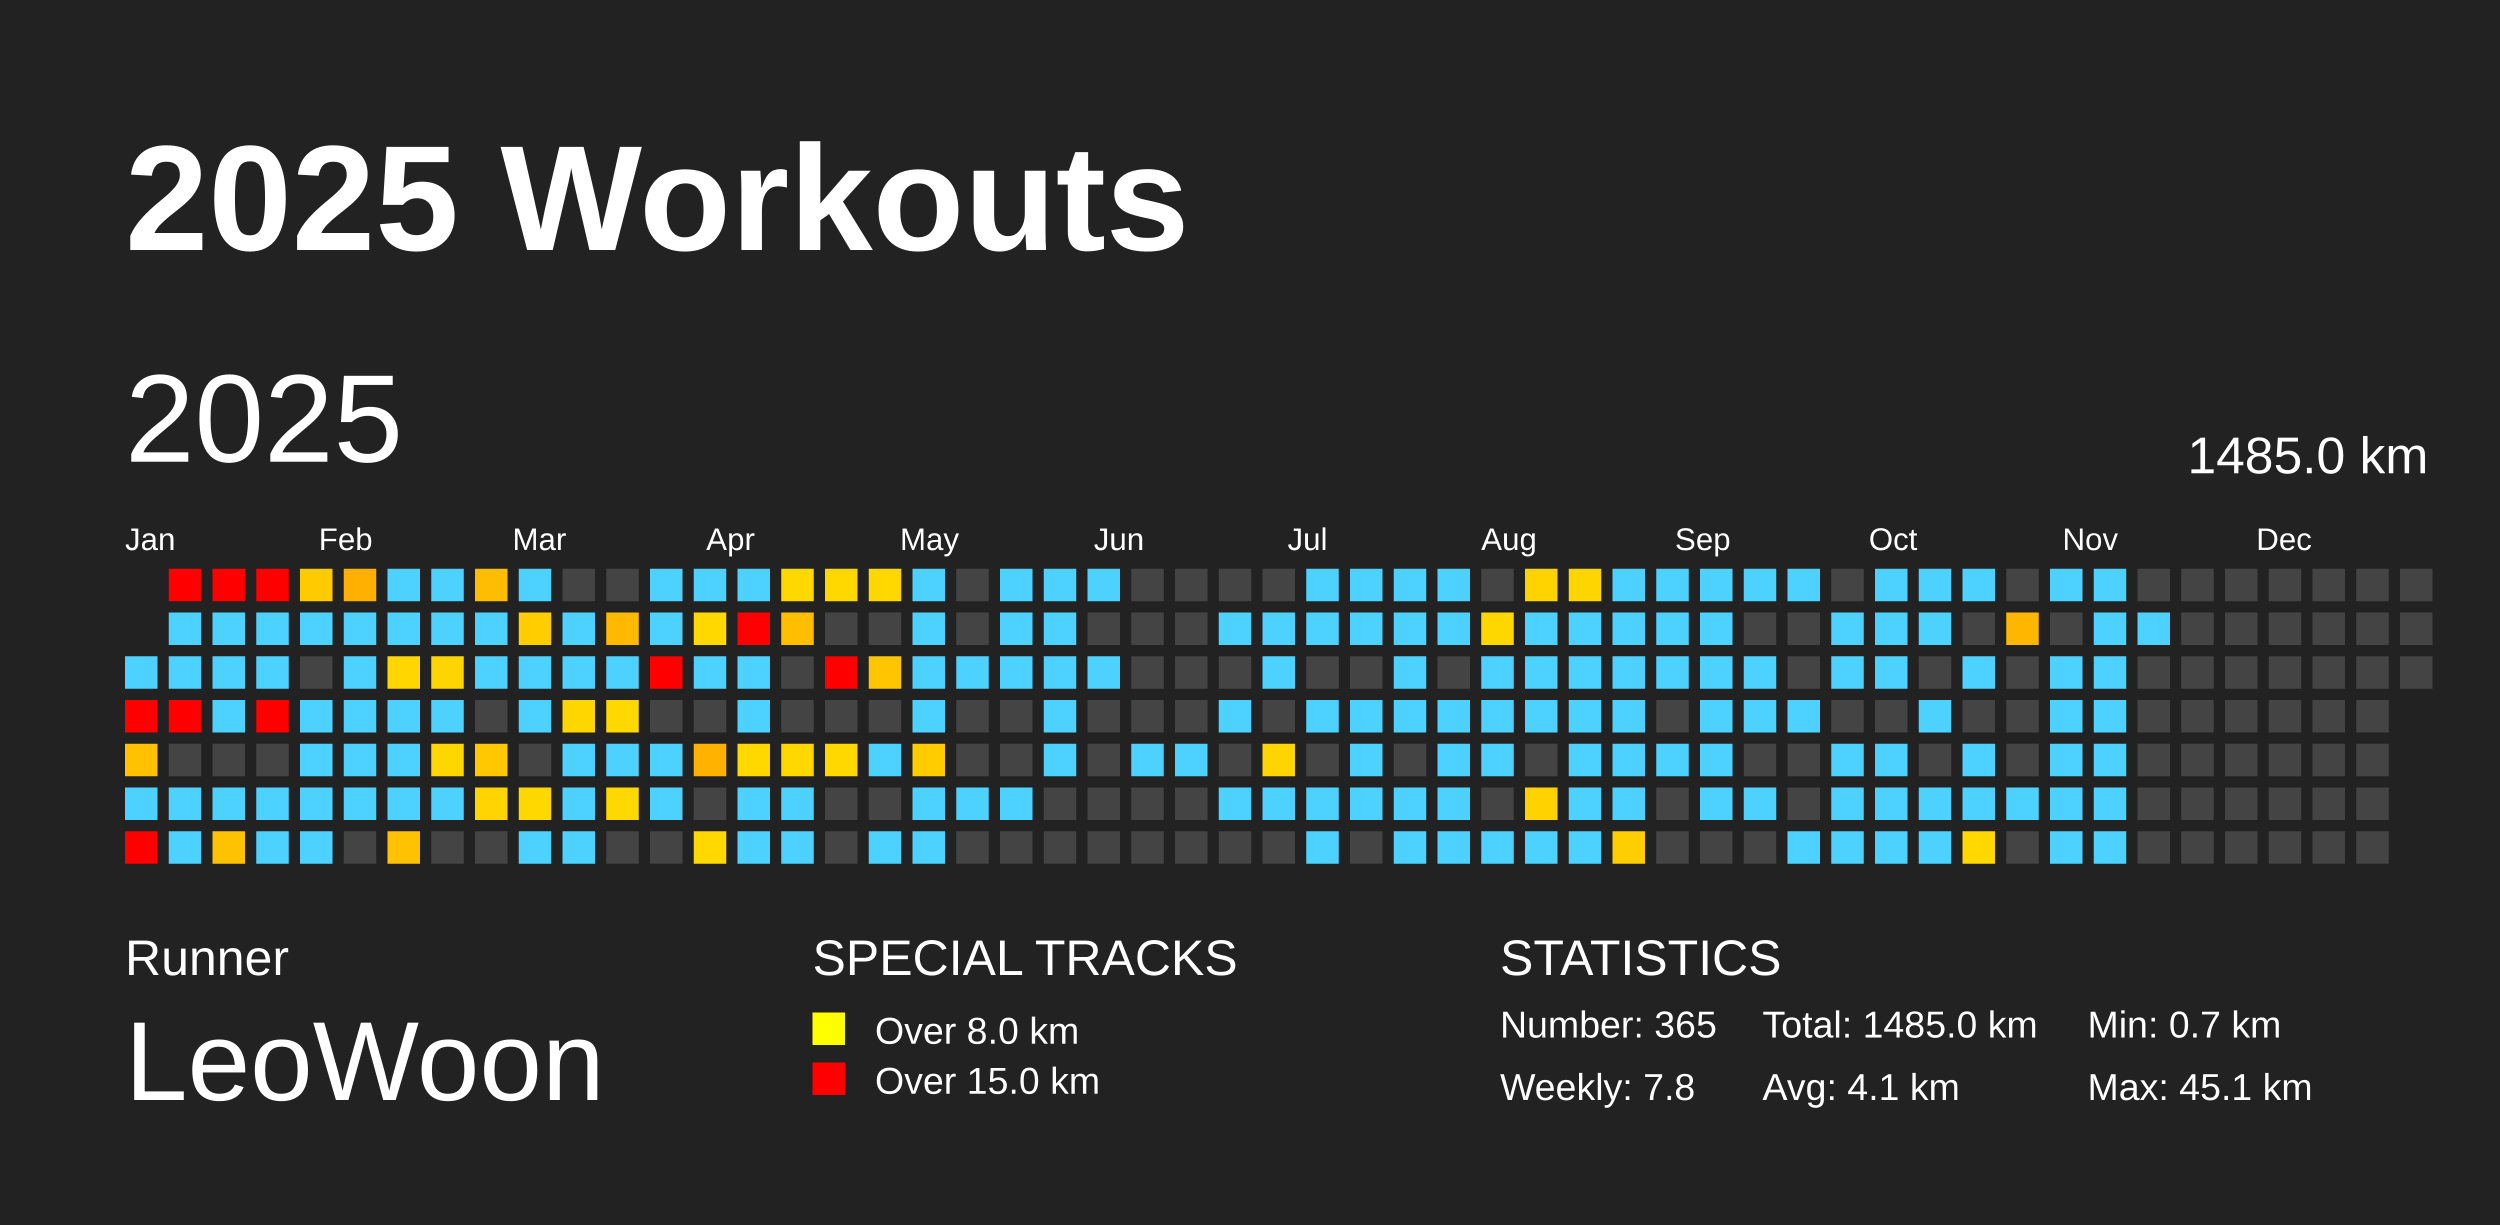
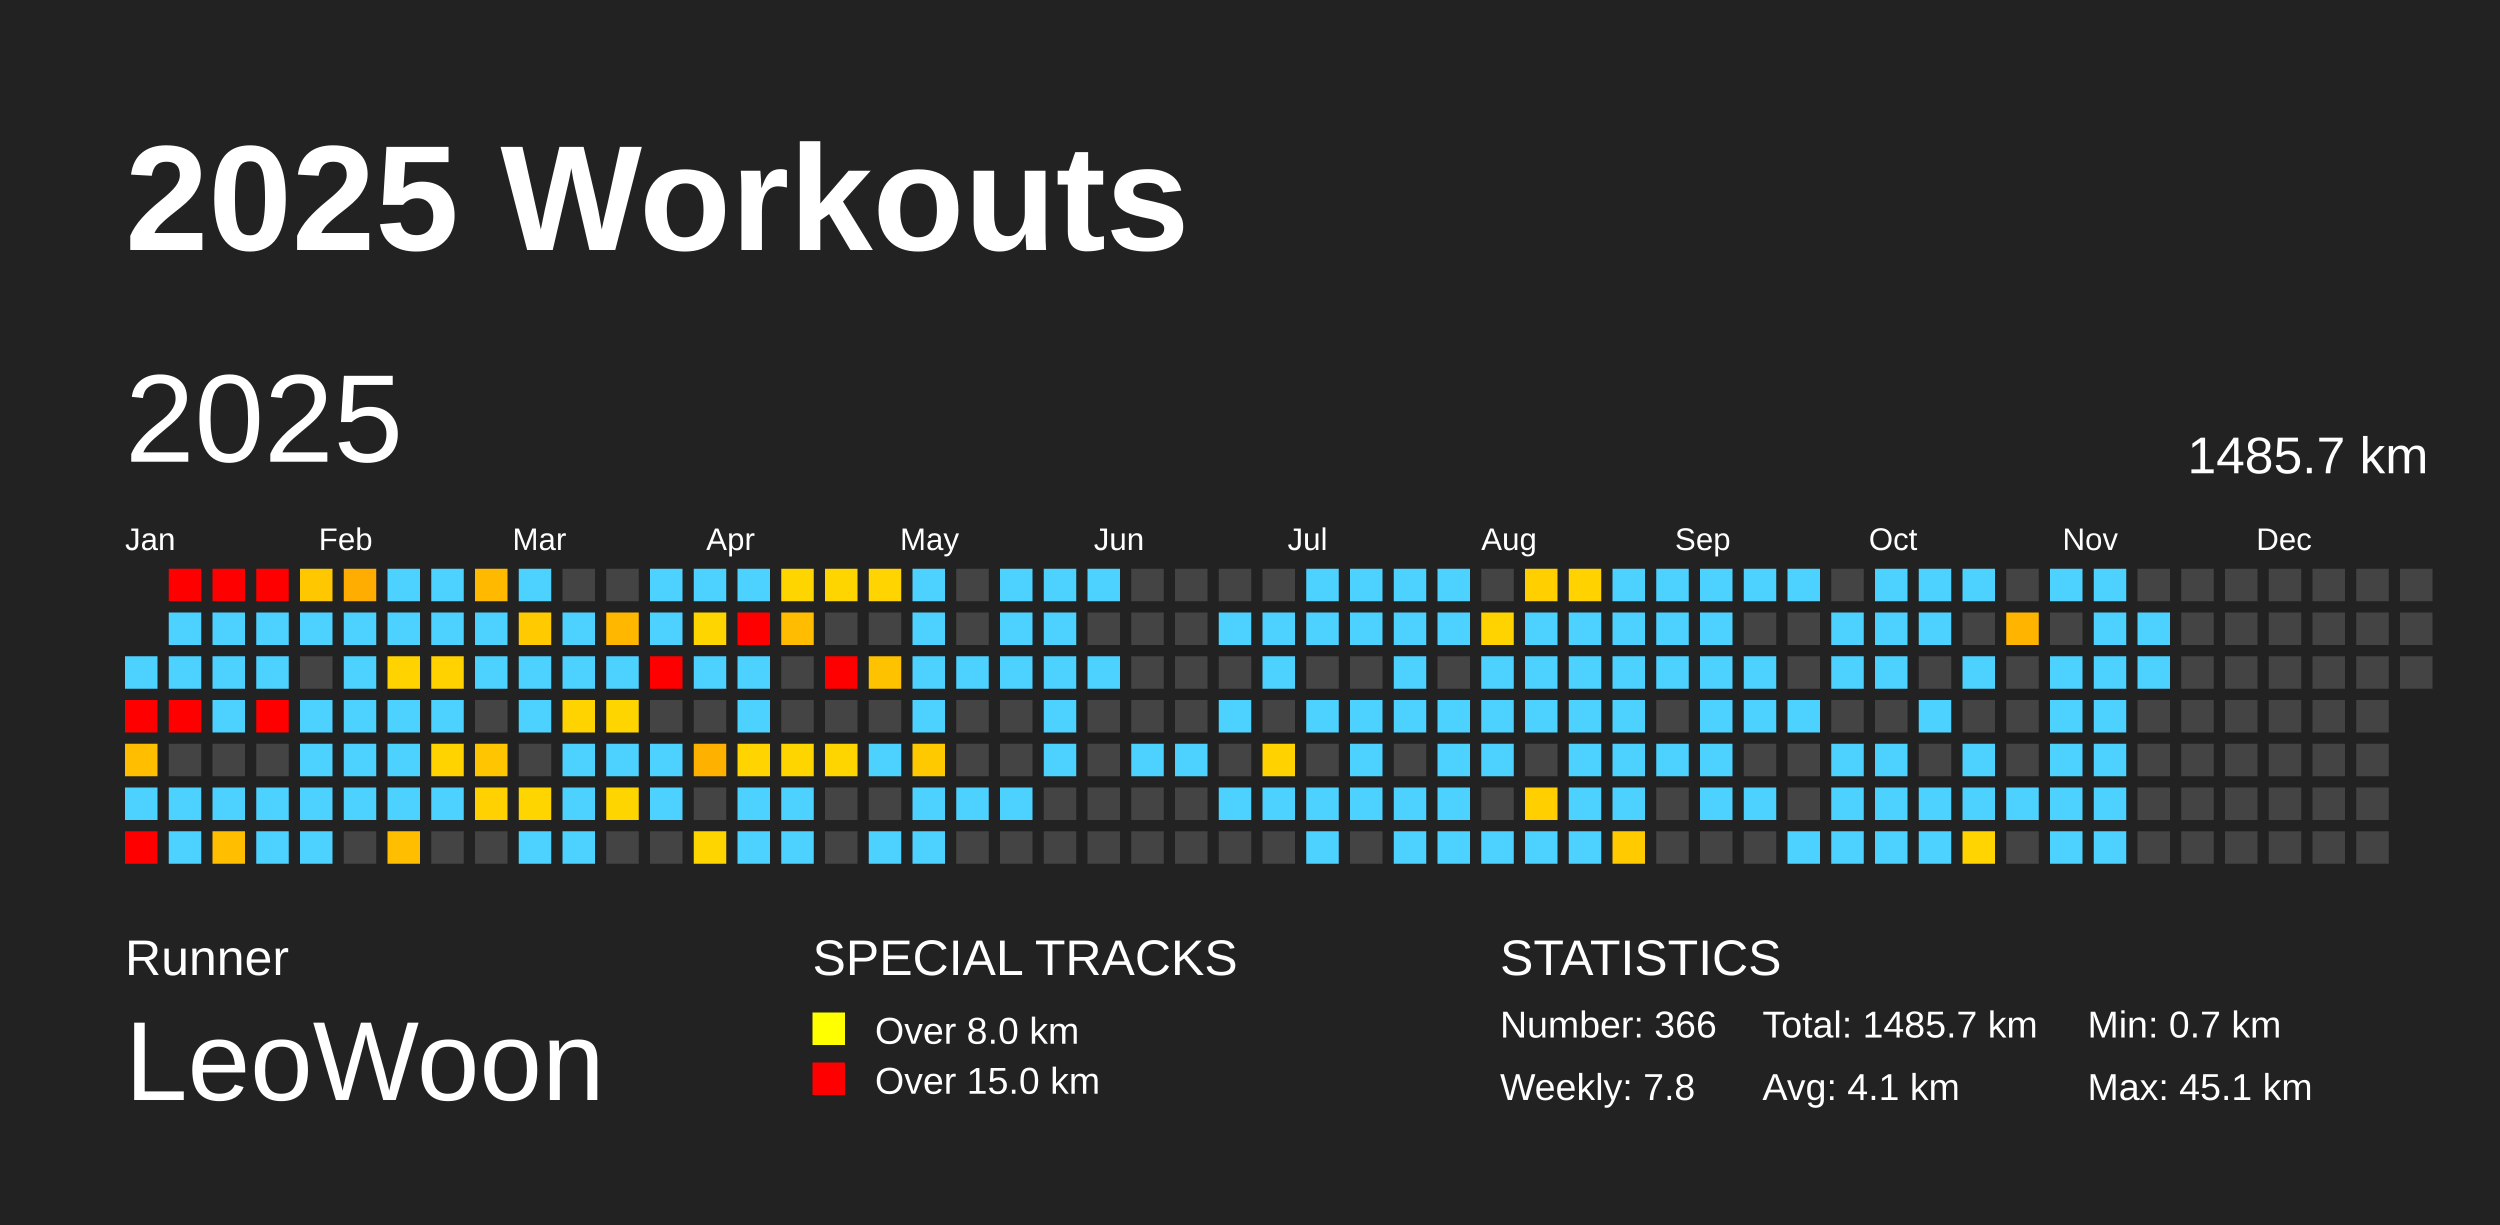
<svg xmlns="http://www.w3.org/2000/svg" baseProfile="full" height="98mm" version="1.1" viewBox="0,0,200,98" width="200mm">
  <defs />
  <rect fill="#222222" height="98" width="200" x="0" y="0" />
  <text fill="#FFFFFF" style="font-size:12px; font-family:Arial; font-weight:bold;" x="10" y="20">2025 Workouts</text>
  <text fill="#FFFFFF" style="font-size:4px; font-family:Arial" x="10" y="78">Runner</text>
  <text fill="#FFFFFF" style="font-size:9px; font-family:Arial" x="10" y="88">LeoWoon</text>
  <text fill="#FFFFFF" style="font-size:4px; font-family:Arial" x="65" y="78">SPECIAL TRACKS</text>
  <rect fill="yellow" height="2.6" width="2.6" x="65" y="81" />
  <text fill="#FFFFFF" style="font-size:3px; font-family:Arial" x="70" y="83.5">Over 8.0 km</text>
  <rect fill="red" height="2.6" width="2.6" x="65" y="85" />
  <text fill="#FFFFFF" style="font-size:3px; font-family:Arial" x="70" y="87.5">Over 15.0 km</text>
  <text fill="#FFFFFF" style="font-size:4px; font-family:Arial" x="120" y="78">STATISTICS</text>
-   <text fill="#FFFFFF" style="font-size:3px; font-family:Arial" x="120" y="83">Number: 365</text>
+   <text fill="#FFFFFF" style="font-size:3px; font-family:Arial" x="120" y="83">Number: 366</text>
  <text fill="#FFFFFF" style="font-size:3px; font-family:Arial" x="120" y="88">Weekly: 7.8</text>
-   <text fill="#FFFFFF" style="font-size:3px; font-family:Arial" x="141" y="83">Total: 1485.0 km</text>
+   <text fill="#FFFFFF" style="font-size:3px; font-family:Arial" x="141" y="83">Total: 1485.7 km</text>
  <text fill="#FFFFFF" style="font-size:3px; font-family:Arial" x="141" y="88">Avg: 4.1 km</text>
  <text fill="#FFFFFF" style="font-size:3px; font-family:Arial" x="167" y="83">Min: 0.7 km</text>
  <text fill="#FFFFFF" style="font-size:3px; font-family:Arial" x="167" y="88">Max: 45.1 km</text>
  <text dominant-baseline="hanging" fill="#FFFFFF" style="font-size:10.0px; font-family:Arial;" x="10" y="30">2025</text>
-   <text dominant-baseline="hanging" fill="#FFFFFF" style="font-size:4.125px; font-family:Arial;" x="175" y="35">1485.0 km</text>
+   <text dominant-baseline="hanging" fill="#FFFFFF" style="font-size:4.125px; font-family:Arial;" x="175" y="35">1485.7 km</text>
  <text fill="#FFFFFF" style="font-size:2.5px; font-family:Arial" x="10.0" y="44">Jan</text>
  <text fill="#FFFFFF" style="font-size:2.5px; font-family:Arial" x="25.5" y="44">Feb</text>
  <text fill="#FFFFFF" style="font-size:2.5px; font-family:Arial" x="41.0" y="44">Mar</text>
  <text fill="#FFFFFF" style="font-size:2.5px; font-family:Arial" x="56.5" y="44">Apr</text>
  <text fill="#FFFFFF" style="font-size:2.5px; font-family:Arial" x="72.0" y="44">May</text>
  <text fill="#FFFFFF" style="font-size:2.5px; font-family:Arial" x="87.5" y="44">Jun</text>
  <text fill="#FFFFFF" style="font-size:2.5px; font-family:Arial" x="103.0" y="44">Jul</text>
  <text fill="#FFFFFF" style="font-size:2.5px; font-family:Arial" x="118.5" y="44">Aug</text>
  <text fill="#FFFFFF" style="font-size:2.5px; font-family:Arial" x="134.0" y="44">Sep</text>
  <text fill="#FFFFFF" style="font-size:2.5px; font-family:Arial" x="149.5" y="44">Oct</text>
  <text fill="#FFFFFF" style="font-size:2.5px; font-family:Arial" x="165.0" y="44">Nov</text>
  <text fill="#FFFFFF" style="font-size:2.5px; font-family:Arial" x="180.5" y="44">Dec</text>
  <rect fill="#4dd2ff" height="2.6" width="2.6" x="10.0" y="52.5" />
  <rect fill="red" height="2.6" width="2.6" x="10.0" y="56.0" />
-   <rect fill="#ffc100" height="2.6" width="2.6" x="10.0" y="59.5" />
+   <rect fill="#ffbe00" height="2.6" width="2.6" x="10.0" y="59.5" />
  <rect fill="#4dd2ff" height="2.6" width="2.6" x="10.0" y="63.0" />
  <rect fill="red" height="2.6" width="2.6" x="10.0" y="66.5" />
  <rect fill="red" height="2.6" width="2.6" x="13.5" y="45.5" />
  <rect fill="#4dd2ff" height="2.6" width="2.6" x="13.5" y="49.0" />
  <rect fill="#4dd2ff" height="2.6" width="2.6" x="13.5" y="52.5" />
  <rect fill="red" height="2.6" width="2.6" x="13.5" y="56.0" />
  <rect fill="#444444" height="2.6" width="2.6" x="13.5" y="59.5" />
  <rect fill="#4dd2ff" height="2.6" width="2.6" x="13.5" y="63.0" />
  <rect fill="#4dd2ff" height="2.6" width="2.6" x="13.5" y="66.5" />
  <rect fill="red" height="2.6" width="2.6" x="17.0" y="45.5" />
  <rect fill="#4dd2ff" height="2.6" width="2.6" x="17.0" y="49.0" />
  <rect fill="#4dd2ff" height="2.6" width="2.6" x="17.0" y="52.5" />
  <rect fill="#4dd2ff" height="2.6" width="2.6" x="17.0" y="56.0" />
  <rect fill="#444444" height="2.6" width="2.6" x="17.0" y="59.5" />
  <rect fill="#4dd2ff" height="2.6" width="2.6" x="17.0" y="63.0" />
-   <rect fill="#ffc200" height="2.6" width="2.6" x="17.0" y="66.5" />
+   <rect fill="#ffbf00" height="2.6" width="2.6" x="17.0" y="66.5" />
  <rect fill="red" height="2.6" width="2.6" x="20.5" y="45.5" />
  <rect fill="#4dd2ff" height="2.6" width="2.6" x="20.5" y="49.0" />
  <rect fill="#4dd2ff" height="2.6" width="2.6" x="20.5" y="52.5" />
  <rect fill="red" height="2.6" width="2.6" x="20.5" y="56.0" />
  <rect fill="#444444" height="2.6" width="2.6" x="20.5" y="59.5" />
  <rect fill="#4dd2ff" height="2.6" width="2.6" x="20.5" y="63.0" />
  <rect fill="#4dd2ff" height="2.6" width="2.6" x="20.5" y="66.5" />
-   <rect fill="#ffca00" height="2.6" width="2.6" x="24.0" y="45.5" />
+   <rect fill="#ffc700" height="2.6" width="2.6" x="24.0" y="45.5" />
  <rect fill="#4dd2ff" height="2.6" width="2.6" x="24.0" y="49.0" />
  <rect fill="#444444" height="2.6" width="2.6" x="24.0" y="52.5" />
  <rect fill="#4dd2ff" height="2.6" width="2.6" x="24.0" y="56.0" />
  <rect fill="#4dd2ff" height="2.6" width="2.6" x="24.0" y="59.5" />
  <rect fill="#4dd2ff" height="2.6" width="2.6" x="24.0" y="63.0" />
  <rect fill="#4dd2ff" height="2.6" width="2.6" x="24.0" y="66.5" />
-   <rect fill="#ffb000" height="2.6" width="2.6" x="27.5" y="45.5" />
+   <rect fill="#ffad00" height="2.6" width="2.6" x="27.5" y="45.5" />
  <rect fill="#4dd2ff" height="2.6" width="2.6" x="27.5" y="49.0" />
  <rect fill="#4dd2ff" height="2.6" width="2.6" x="27.5" y="52.5" />
  <rect fill="#4dd2ff" height="2.6" width="2.6" x="27.5" y="56.0" />
  <rect fill="#4dd2ff" height="2.6" width="2.6" x="27.5" y="59.5" />
  <rect fill="#4dd2ff" height="2.6" width="2.6" x="27.5" y="63.0" />
  <rect fill="#444444" height="2.6" width="2.6" x="27.5" y="66.5" />
  <rect fill="#4dd2ff" height="2.6" width="2.6" x="31.0" y="45.5" />
  <rect fill="#4dd2ff" height="2.6" width="2.6" x="31.0" y="49.0" />
-   <rect fill="#ffd600" height="2.6" width="2.6" x="31.0" y="52.5" />
+   <rect fill="#ffd300" height="2.6" width="2.6" x="31.0" y="52.5" />
  <rect fill="#4dd2ff" height="2.6" width="2.6" x="31.0" y="56.0" />
  <rect fill="#4dd2ff" height="2.6" width="2.6" x="31.0" y="59.5" />
  <rect fill="#4dd2ff" height="2.6" width="2.6" x="31.0" y="63.0" />
-   <rect fill="#ffc200" height="2.6" width="2.6" x="31.0" y="66.5" />
+   <rect fill="#ffbf00" height="2.6" width="2.6" x="31.0" y="66.5" />
  <rect fill="#4dd2ff" height="2.6" width="2.6" x="34.5" y="45.5" />
  <rect fill="#4dd2ff" height="2.6" width="2.6" x="34.5" y="49.0" />
-   <rect fill="#ffd500" height="2.6" width="2.6" x="34.5" y="52.5" />
+   <rect fill="#ffd200" height="2.6" width="2.6" x="34.5" y="52.5" />
  <rect fill="#4dd2ff" height="2.6" width="2.6" x="34.5" y="56.0" />
-   <rect fill="#ffd700" height="2.6" width="2.6" x="34.5" y="59.5" />
+   <rect fill="#ffd300" height="2.6" width="2.6" x="34.5" y="59.5" />
  <rect fill="#4dd2ff" height="2.6" width="2.6" x="34.5" y="63.0" />
  <rect fill="#444444" height="2.6" width="2.6" x="34.5" y="66.5" />
-   <rect fill="#ffbd00" height="2.6" width="2.6" x="38.0" y="45.5" />
+   <rect fill="#ffba00" height="2.6" width="2.6" x="38.0" y="45.5" />
  <rect fill="#4dd2ff" height="2.6" width="2.6" x="38.0" y="49.0" />
  <rect fill="#4dd2ff" height="2.6" width="2.6" x="38.0" y="52.5" />
  <rect fill="#444444" height="2.6" width="2.6" x="38.0" y="56.0" />
-   <rect fill="#ffc800" height="2.6" width="2.6" x="38.0" y="59.5" />
-   <rect fill="#ffd400" height="2.6" width="2.6" x="38.0" y="63.0" />
+   <rect fill="#ffc500" height="2.6" width="2.6" x="38.0" y="59.5" />
+   <rect fill="#ffd100" height="2.6" width="2.6" x="38.0" y="63.0" />
  <rect fill="#444444" height="2.6" width="2.6" x="38.0" y="66.5" />
  <rect fill="#4dd2ff" height="2.6" width="2.6" x="41.5" y="45.5" />
-   <rect fill="#ffcd00" height="2.6" width="2.6" x="41.5" y="49.0" />
+   <rect fill="#ffca00" height="2.6" width="2.6" x="41.5" y="49.0" />
  <rect fill="#4dd2ff" height="2.6" width="2.6" x="41.5" y="52.5" />
  <rect fill="#4dd2ff" height="2.6" width="2.6" x="41.5" y="56.0" />
  <rect fill="#444444" height="2.6" width="2.6" x="41.5" y="59.5" />
-   <rect fill="#ffd800" height="2.6" width="2.6" x="41.5" y="63.0" />
+   <rect fill="#ffd500" height="2.6" width="2.6" x="41.5" y="63.0" />
  <rect fill="#4dd2ff" height="2.6" width="2.6" x="41.5" y="66.5" />
  <rect fill="#444444" height="2.6" width="2.6" x="45.0" y="45.5" />
  <rect fill="#4dd2ff" height="2.6" width="2.6" x="45.0" y="49.0" />
  <rect fill="#4dd2ff" height="2.6" width="2.6" x="45.0" y="52.5" />
-   <rect fill="#ffd600" height="2.6" width="2.6" x="45.0" y="56.0" />
+   <rect fill="#ffd300" height="2.6" width="2.6" x="45.0" y="56.0" />
  <rect fill="#4dd2ff" height="2.6" width="2.6" x="45.0" y="59.5" />
  <rect fill="#4dd2ff" height="2.6" width="2.6" x="45.0" y="63.0" />
  <rect fill="#4dd2ff" height="2.6" width="2.6" x="45.0" y="66.5" />
  <rect fill="#444444" height="2.6" width="2.6" x="48.5" y="45.5" />
-   <rect fill="#ffba00" height="2.6" width="2.6" x="48.5" y="49.0" />
+   <rect fill="#ffb700" height="2.6" width="2.6" x="48.5" y="49.0" />
  <rect fill="#4dd2ff" height="2.6" width="2.6" x="48.5" y="52.5" />
-   <rect fill="#ffd800" height="2.6" width="2.6" x="48.5" y="56.0" />
+   <rect fill="#ffd500" height="2.6" width="2.6" x="48.5" y="56.0" />
  <rect fill="#4dd2ff" height="2.6" width="2.6" x="48.5" y="59.5" />
-   <rect fill="#ffd800" height="2.6" width="2.6" x="48.5" y="63.0" />
+   <rect fill="#ffd500" height="2.6" width="2.6" x="48.5" y="63.0" />
  <rect fill="#444444" height="2.6" width="2.6" x="48.5" y="66.5" />
  <rect fill="#4dd2ff" height="2.6" width="2.6" x="52.0" y="45.5" />
  <rect fill="#4dd2ff" height="2.6" width="2.6" x="52.0" y="49.0" />
  <rect fill="red" height="2.6" width="2.6" x="52.0" y="52.5" />
  <rect fill="#444444" height="2.6" width="2.6" x="52.0" y="56.0" />
  <rect fill="#4dd2ff" height="2.6" width="2.6" x="52.0" y="59.5" />
  <rect fill="#4dd2ff" height="2.6" width="2.6" x="52.0" y="63.0" />
  <rect fill="#444444" height="2.6" width="2.6" x="52.0" y="66.5" />
  <rect fill="#4dd2ff" height="2.6" width="2.6" x="55.5" y="45.5" />
-   <rect fill="#ffd800" height="2.6" width="2.6" x="55.5" y="49.0" />
+   <rect fill="#ffd500" height="2.6" width="2.6" x="55.5" y="49.0" />
  <rect fill="#4dd2ff" height="2.6" width="2.6" x="55.5" y="52.5" />
  <rect fill="#444444" height="2.6" width="2.6" x="55.5" y="56.0" />
-   <rect fill="#ffb300" height="2.6" width="2.6" x="55.5" y="59.5" />
+   <rect fill="#ffb100" height="2.6" width="2.6" x="55.5" y="59.5" />
  <rect fill="#444444" height="2.6" width="2.6" x="55.5" y="63.0" />
-   <rect fill="#ffd800" height="2.6" width="2.6" x="55.5" y="66.5" />
+   <rect fill="#ffd500" height="2.6" width="2.6" x="55.5" y="66.5" />
  <rect fill="#4dd2ff" height="2.6" width="2.6" x="59.0" y="45.5" />
  <rect fill="red" height="2.6" width="2.6" x="59.0" y="49.0" />
  <rect fill="#4dd2ff" height="2.6" width="2.6" x="59.0" y="52.5" />
  <rect fill="#4dd2ff" height="2.6" width="2.6" x="59.0" y="56.0" />
-   <rect fill="#ffd800" height="2.6" width="2.6" x="59.0" y="59.5" />
+   <rect fill="#ffd400" height="2.6" width="2.6" x="59.0" y="59.5" />
  <rect fill="#4dd2ff" height="2.6" width="2.6" x="59.0" y="63.0" />
  <rect fill="#4dd2ff" height="2.6" width="2.6" x="59.0" y="66.5" />
-   <rect fill="#ffd800" height="2.6" width="2.6" x="62.5" y="45.5" />
-   <rect fill="#ffbf00" height="2.6" width="2.6" x="62.5" y="49.0" />
+   <rect fill="#ffd500" height="2.6" width="2.6" x="62.5" y="45.5" />
+   <rect fill="#ffbc00" height="2.6" width="2.6" x="62.5" y="49.0" />
  <rect fill="#444444" height="2.6" width="2.6" x="62.5" y="52.5" />
  <rect fill="#444444" height="2.6" width="2.6" x="62.5" y="56.0" />
-   <rect fill="#ffd800" height="2.6" width="2.6" x="62.5" y="59.5" />
+   <rect fill="#ffd500" height="2.6" width="2.6" x="62.5" y="59.5" />
  <rect fill="#4dd2ff" height="2.6" width="2.6" x="62.5" y="63.0" />
  <rect fill="#4dd2ff" height="2.6" width="2.6" x="62.5" y="66.5" />
-   <rect fill="#ffd800" height="2.6" width="2.6" x="66.0" y="45.5" />
+   <rect fill="#ffd500" height="2.6" width="2.6" x="66.0" y="45.5" />
  <rect fill="#444444" height="2.6" width="2.6" x="66.0" y="49.0" />
  <rect fill="red" height="2.6" width="2.6" x="66.0" y="52.5" />
  <rect fill="#444444" height="2.6" width="2.6" x="66.0" y="56.0" />
-   <rect fill="#ffd800" height="2.6" width="2.6" x="66.0" y="59.5" />
+   <rect fill="#ffd500" height="2.6" width="2.6" x="66.0" y="59.5" />
  <rect fill="#444444" height="2.6" width="2.6" x="66.0" y="63.0" />
  <rect fill="#444444" height="2.6" width="2.6" x="66.0" y="66.5" />
-   <rect fill="#ffd800" height="2.6" width="2.6" x="69.5" y="45.5" />
+   <rect fill="#ffd400" height="2.6" width="2.6" x="69.5" y="45.5" />
  <rect fill="#444444" height="2.6" width="2.6" x="69.5" y="49.0" />
-   <rect fill="#ffc500" height="2.6" width="2.6" x="69.5" y="52.5" />
+   <rect fill="#ffc200" height="2.6" width="2.6" x="69.5" y="52.5" />
  <rect fill="#444444" height="2.6" width="2.6" x="69.5" y="56.0" />
  <rect fill="#4dd2ff" height="2.6" width="2.6" x="69.5" y="59.5" />
  <rect fill="#444444" height="2.6" width="2.6" x="69.5" y="63.0" />
  <rect fill="#4dd2ff" height="2.6" width="2.6" x="69.5" y="66.5" />
  <rect fill="#4dd2ff" height="2.6" width="2.6" x="73.0" y="45.5" />
  <rect fill="#4dd2ff" height="2.6" width="2.6" x="73.0" y="49.0" />
  <rect fill="#4dd2ff" height="2.6" width="2.6" x="73.0" y="52.5" />
  <rect fill="#4dd2ff" height="2.6" width="2.6" x="73.0" y="56.0" />
-   <rect fill="#ffcc00" height="2.6" width="2.6" x="73.0" y="59.5" />
+   <rect fill="#ffc900" height="2.6" width="2.6" x="73.0" y="59.5" />
  <rect fill="#4dd2ff" height="2.6" width="2.6" x="73.0" y="63.0" />
  <rect fill="#4dd2ff" height="2.6" width="2.6" x="73.0" y="66.5" />
  <rect fill="#444444" height="2.6" width="2.6" x="76.5" y="45.5" />
  <rect fill="#444444" height="2.6" width="2.6" x="76.5" y="49.0" />
  <rect fill="#4dd2ff" height="2.6" width="2.6" x="76.5" y="52.5" />
  <rect fill="#444444" height="2.6" width="2.6" x="76.5" y="56.0" />
  <rect fill="#444444" height="2.6" width="2.6" x="76.5" y="59.5" />
  <rect fill="#4dd2ff" height="2.6" width="2.6" x="76.5" y="63.0" />
  <rect fill="#444444" height="2.6" width="2.6" x="76.5" y="66.5" />
  <rect fill="#4dd2ff" height="2.6" width="2.6" x="80.0" y="45.5" />
  <rect fill="#4dd2ff" height="2.6" width="2.6" x="80.0" y="49.0" />
  <rect fill="#4dd2ff" height="2.6" width="2.6" x="80.0" y="52.5" />
  <rect fill="#444444" height="2.6" width="2.6" x="80.0" y="56.0" />
  <rect fill="#444444" height="2.6" width="2.6" x="80.0" y="59.5" />
  <rect fill="#4dd2ff" height="2.6" width="2.6" x="80.0" y="63.0" />
  <rect fill="#444444" height="2.6" width="2.6" x="80.0" y="66.5" />
  <rect fill="#4dd2ff" height="2.6" width="2.6" x="83.5" y="45.5" />
  <rect fill="#4dd2ff" height="2.6" width="2.6" x="83.5" y="49.0" />
  <rect fill="#4dd2ff" height="2.6" width="2.6" x="83.5" y="52.5" />
  <rect fill="#4dd2ff" height="2.6" width="2.6" x="83.5" y="56.0" />
  <rect fill="#4dd2ff" height="2.6" width="2.6" x="83.5" y="59.5" />
  <rect fill="#444444" height="2.6" width="2.6" x="83.5" y="63.0" />
  <rect fill="#444444" height="2.6" width="2.6" x="83.5" y="66.5" />
  <rect fill="#4dd2ff" height="2.6" width="2.6" x="87.0" y="45.5" />
  <rect fill="#444444" height="2.6" width="2.6" x="87.0" y="49.0" />
  <rect fill="#4dd2ff" height="2.6" width="2.6" x="87.0" y="52.5" />
  <rect fill="#444444" height="2.6" width="2.6" x="87.0" y="56.0" />
  <rect fill="#444444" height="2.6" width="2.6" x="87.0" y="59.5" />
  <rect fill="#444444" height="2.6" width="2.6" x="87.0" y="63.0" />
  <rect fill="#444444" height="2.6" width="2.6" x="87.0" y="66.5" />
  <rect fill="#444444" height="2.6" width="2.6" x="90.5" y="45.5" />
  <rect fill="#444444" height="2.6" width="2.6" x="90.5" y="49.0" />
  <rect fill="#444444" height="2.6" width="2.6" x="90.5" y="52.5" />
  <rect fill="#444444" height="2.6" width="2.6" x="90.5" y="56.0" />
  <rect fill="#4dd2ff" height="2.6" width="2.6" x="90.5" y="59.5" />
  <rect fill="#444444" height="2.6" width="2.6" x="90.5" y="63.0" />
  <rect fill="#444444" height="2.6" width="2.6" x="90.5" y="66.5" />
  <rect fill="#444444" height="2.6" width="2.6" x="94.0" y="45.5" />
  <rect fill="#444444" height="2.6" width="2.6" x="94.0" y="49.0" />
  <rect fill="#444444" height="2.6" width="2.6" x="94.0" y="52.5" />
  <rect fill="#444444" height="2.6" width="2.6" x="94.0" y="56.0" />
  <rect fill="#4dd2ff" height="2.6" width="2.6" x="94.0" y="59.5" />
  <rect fill="#444444" height="2.6" width="2.6" x="94.0" y="63.0" />
  <rect fill="#444444" height="2.6" width="2.6" x="94.0" y="66.5" />
  <rect fill="#444444" height="2.6" width="2.6" x="97.5" y="45.5" />
  <rect fill="#4dd2ff" height="2.6" width="2.6" x="97.5" y="49.0" />
  <rect fill="#444444" height="2.6" width="2.6" x="97.5" y="52.5" />
  <rect fill="#4dd2ff" height="2.6" width="2.6" x="97.5" y="56.0" />
  <rect fill="#444444" height="2.6" width="2.6" x="97.5" y="59.5" />
  <rect fill="#4dd2ff" height="2.6" width="2.6" x="97.5" y="63.0" />
  <rect fill="#444444" height="2.6" width="2.6" x="97.5" y="66.5" />
  <rect fill="#444444" height="2.6" width="2.6" x="101.0" y="45.5" />
  <rect fill="#4dd2ff" height="2.6" width="2.6" x="101.0" y="49.0" />
  <rect fill="#4dd2ff" height="2.6" width="2.6" x="101.0" y="52.5" />
  <rect fill="#444444" height="2.6" width="2.6" x="101.0" y="56.0" />
-   <rect fill="#ffd500" height="2.6" width="2.6" x="101.0" y="59.5" />
+   <rect fill="#ffd200" height="2.6" width="2.6" x="101.0" y="59.5" />
  <rect fill="#4dd2ff" height="2.6" width="2.6" x="101.0" y="63.0" />
  <rect fill="#444444" height="2.6" width="2.6" x="101.0" y="66.5" />
  <rect fill="#4dd2ff" height="2.6" width="2.6" x="104.5" y="45.5" />
  <rect fill="#4dd2ff" height="2.6" width="2.6" x="104.5" y="49.0" />
  <rect fill="#444444" height="2.6" width="2.6" x="104.5" y="52.5" />
  <rect fill="#4dd2ff" height="2.6" width="2.6" x="104.5" y="56.0" />
  <rect fill="#444444" height="2.6" width="2.6" x="104.5" y="59.5" />
  <rect fill="#4dd2ff" height="2.6" width="2.6" x="104.5" y="63.0" />
  <rect fill="#4dd2ff" height="2.6" width="2.6" x="104.5" y="66.5" />
  <rect fill="#4dd2ff" height="2.6" width="2.6" x="108.0" y="45.5" />
  <rect fill="#4dd2ff" height="2.6" width="2.6" x="108.0" y="49.0" />
  <rect fill="#444444" height="2.6" width="2.6" x="108.0" y="52.5" />
  <rect fill="#4dd2ff" height="2.6" width="2.6" x="108.0" y="56.0" />
  <rect fill="#4dd2ff" height="2.6" width="2.6" x="108.0" y="59.5" />
  <rect fill="#4dd2ff" height="2.6" width="2.6" x="108.0" y="63.0" />
  <rect fill="#444444" height="2.6" width="2.6" x="108.0" y="66.5" />
  <rect fill="#4dd2ff" height="2.6" width="2.6" x="111.5" y="45.5" />
  <rect fill="#4dd2ff" height="2.6" width="2.6" x="111.5" y="49.0" />
  <rect fill="#4dd2ff" height="2.6" width="2.6" x="111.5" y="52.5" />
  <rect fill="#4dd2ff" height="2.6" width="2.6" x="111.5" y="56.0" />
  <rect fill="#444444" height="2.6" width="2.6" x="111.5" y="59.5" />
  <rect fill="#4dd2ff" height="2.6" width="2.6" x="111.5" y="63.0" />
  <rect fill="#4dd2ff" height="2.6" width="2.6" x="111.5" y="66.5" />
  <rect fill="#4dd2ff" height="2.6" width="2.6" x="115.0" y="45.5" />
  <rect fill="#4dd2ff" height="2.6" width="2.6" x="115.0" y="49.0" />
  <rect fill="#444444" height="2.6" width="2.6" x="115.0" y="52.5" />
  <rect fill="#4dd2ff" height="2.6" width="2.6" x="115.0" y="56.0" />
  <rect fill="#4dd2ff" height="2.6" width="2.6" x="115.0" y="59.5" />
  <rect fill="#4dd2ff" height="2.6" width="2.6" x="115.0" y="63.0" />
  <rect fill="#4dd2ff" height="2.6" width="2.6" x="115.0" y="66.5" />
  <rect fill="#444444" height="2.6" width="2.6" x="118.5" y="45.5" />
-   <rect fill="#ffd700" height="2.6" width="2.6" x="118.5" y="49.0" />
+   <rect fill="#ffd300" height="2.6" width="2.6" x="118.5" y="49.0" />
  <rect fill="#4dd2ff" height="2.6" width="2.6" x="118.5" y="52.5" />
  <rect fill="#4dd2ff" height="2.6" width="2.6" x="118.5" y="56.0" />
  <rect fill="#4dd2ff" height="2.6" width="2.6" x="118.5" y="59.5" />
  <rect fill="#444444" height="2.6" width="2.6" x="118.5" y="63.0" />
  <rect fill="#4dd2ff" height="2.6" width="2.6" x="118.5" y="66.5" />
-   <rect fill="#ffd300" height="2.6" width="2.6" x="122.0" y="45.5" />
+   <rect fill="#ffcf00" height="2.6" width="2.6" x="122.0" y="45.5" />
  <rect fill="#4dd2ff" height="2.6" width="2.6" x="122.0" y="49.0" />
  <rect fill="#4dd2ff" height="2.6" width="2.6" x="122.0" y="52.5" />
  <rect fill="#4dd2ff" height="2.6" width="2.6" x="122.0" y="56.0" />
  <rect fill="#444444" height="2.6" width="2.6" x="122.0" y="59.5" />
-   <rect fill="#ffd200" height="2.6" width="2.6" x="122.0" y="63.0" />
+   <rect fill="#ffcf00" height="2.6" width="2.6" x="122.0" y="63.0" />
  <rect fill="#4dd2ff" height="2.6" width="2.6" x="122.0" y="66.5" />
-   <rect fill="#ffd500" height="2.6" width="2.6" x="125.5" y="45.5" />
+   <rect fill="#ffd200" height="2.6" width="2.6" x="125.5" y="45.5" />
  <rect fill="#4dd2ff" height="2.6" width="2.6" x="125.5" y="49.0" />
  <rect fill="#4dd2ff" height="2.6" width="2.6" x="125.5" y="52.5" />
  <rect fill="#4dd2ff" height="2.6" width="2.6" x="125.5" y="56.0" />
  <rect fill="#4dd2ff" height="2.6" width="2.6" x="125.5" y="59.5" />
  <rect fill="#4dd2ff" height="2.6" width="2.6" x="125.5" y="63.0" />
  <rect fill="#4dd2ff" height="2.6" width="2.6" x="125.5" y="66.5" />
  <rect fill="#4dd2ff" height="2.6" width="2.6" x="129.0" y="45.5" />
  <rect fill="#4dd2ff" height="2.6" width="2.6" x="129.0" y="49.0" />
  <rect fill="#4dd2ff" height="2.6" width="2.6" x="129.0" y="52.5" />
  <rect fill="#4dd2ff" height="2.6" width="2.6" x="129.0" y="56.0" />
  <rect fill="#4dd2ff" height="2.6" width="2.6" x="129.0" y="59.5" />
  <rect fill="#4dd2ff" height="2.6" width="2.6" x="129.0" y="63.0" />
-   <rect fill="#ffce00" height="2.6" width="2.6" x="129.0" y="66.5" />
+   <rect fill="#ffcb00" height="2.6" width="2.6" x="129.0" y="66.5" />
  <rect fill="#4dd2ff" height="2.6" width="2.6" x="132.5" y="45.5" />
  <rect fill="#4dd2ff" height="2.6" width="2.6" x="132.5" y="49.0" />
  <rect fill="#4dd2ff" height="2.6" width="2.6" x="132.5" y="52.5" />
  <rect fill="#444444" height="2.6" width="2.6" x="132.5" y="56.0" />
  <rect fill="#4dd2ff" height="2.6" width="2.6" x="132.5" y="59.5" />
  <rect fill="#444444" height="2.6" width="2.6" x="132.5" y="63.0" />
  <rect fill="#444444" height="2.6" width="2.6" x="132.5" y="66.5" />
  <rect fill="#4dd2ff" height="2.6" width="2.6" x="136.0" y="45.5" />
  <rect fill="#4dd2ff" height="2.6" width="2.6" x="136.0" y="49.0" />
  <rect fill="#4dd2ff" height="2.6" width="2.6" x="136.0" y="52.5" />
  <rect fill="#4dd2ff" height="2.6" width="2.6" x="136.0" y="56.0" />
  <rect fill="#4dd2ff" height="2.6" width="2.6" x="136.0" y="59.5" />
  <rect fill="#4dd2ff" height="2.6" width="2.6" x="136.0" y="63.0" />
  <rect fill="#444444" height="2.6" width="2.6" x="136.0" y="66.5" />
  <rect fill="#4dd2ff" height="2.6" width="2.6" x="139.5" y="45.5" />
  <rect fill="#444444" height="2.6" width="2.6" x="139.5" y="49.0" />
  <rect fill="#4dd2ff" height="2.6" width="2.6" x="139.5" y="52.5" />
  <rect fill="#4dd2ff" height="2.6" width="2.6" x="139.5" y="56.0" />
  <rect fill="#444444" height="2.6" width="2.6" x="139.5" y="59.5" />
  <rect fill="#4dd2ff" height="2.6" width="2.6" x="139.5" y="63.0" />
  <rect fill="#444444" height="2.6" width="2.6" x="139.5" y="66.5" />
  <rect fill="#4dd2ff" height="2.6" width="2.6" x="143.0" y="45.5" />
  <rect fill="#444444" height="2.6" width="2.6" x="143.0" y="49.0" />
  <rect fill="#444444" height="2.6" width="2.6" x="143.0" y="52.5" />
  <rect fill="#4dd2ff" height="2.6" width="2.6" x="143.0" y="56.0" />
  <rect fill="#444444" height="2.6" width="2.6" x="143.0" y="59.5" />
  <rect fill="#444444" height="2.6" width="2.6" x="143.0" y="63.0" />
  <rect fill="#4dd2ff" height="2.6" width="2.6" x="143.0" y="66.5" />
  <rect fill="#444444" height="2.6" width="2.6" x="146.5" y="45.5" />
  <rect fill="#4dd2ff" height="2.6" width="2.6" x="146.5" y="49.0" />
  <rect fill="#4dd2ff" height="2.6" width="2.6" x="146.5" y="52.5" />
  <rect fill="#444444" height="2.6" width="2.6" x="146.5" y="56.0" />
  <rect fill="#4dd2ff" height="2.6" width="2.6" x="146.5" y="59.5" />
  <rect fill="#4dd2ff" height="2.6" width="2.6" x="146.5" y="63.0" />
  <rect fill="#4dd2ff" height="2.6" width="2.6" x="146.5" y="66.5" />
  <rect fill="#4dd2ff" height="2.6" width="2.6" x="150.0" y="45.5" />
  <rect fill="#4dd2ff" height="2.6" width="2.6" x="150.0" y="49.0" />
  <rect fill="#4dd2ff" height="2.6" width="2.6" x="150.0" y="52.5" />
  <rect fill="#444444" height="2.6" width="2.6" x="150.0" y="56.0" />
  <rect fill="#4dd2ff" height="2.6" width="2.6" x="150.0" y="59.5" />
  <rect fill="#4dd2ff" height="2.6" width="2.6" x="150.0" y="63.0" />
  <rect fill="#4dd2ff" height="2.6" width="2.6" x="150.0" y="66.5" />
  <rect fill="#4dd2ff" height="2.6" width="2.6" x="153.5" y="45.5" />
  <rect fill="#4dd2ff" height="2.6" width="2.6" x="153.5" y="49.0" />
  <rect fill="#444444" height="2.6" width="2.6" x="153.5" y="52.5" />
  <rect fill="#4dd2ff" height="2.6" width="2.6" x="153.5" y="56.0" />
  <rect fill="#444444" height="2.6" width="2.6" x="153.5" y="59.5" />
  <rect fill="#4dd2ff" height="2.6" width="2.6" x="153.5" y="63.0" />
  <rect fill="#4dd2ff" height="2.6" width="2.6" x="153.5" y="66.5" />
  <rect fill="#4dd2ff" height="2.6" width="2.6" x="157.0" y="45.5" />
  <rect fill="#444444" height="2.6" width="2.6" x="157.0" y="49.0" />
  <rect fill="#4dd2ff" height="2.6" width="2.6" x="157.0" y="52.5" />
  <rect fill="#444444" height="2.6" width="2.6" x="157.0" y="56.0" />
  <rect fill="#4dd2ff" height="2.6" width="2.6" x="157.0" y="59.5" />
  <rect fill="#4dd2ff" height="2.6" width="2.6" x="157.0" y="63.0" />
-   <rect fill="#ffd800" height="2.6" width="2.6" x="157.0" y="66.5" />
+   <rect fill="#ffd400" height="2.6" width="2.6" x="157.0" y="66.5" />
  <rect fill="#444444" height="2.6" width="2.6" x="160.5" y="45.5" />
-   <rect fill="#ffb600" height="2.6" width="2.6" x="160.5" y="49.0" />
+   <rect fill="#ffb400" height="2.6" width="2.6" x="160.5" y="49.0" />
  <rect fill="#444444" height="2.6" width="2.6" x="160.5" y="52.5" />
  <rect fill="#444444" height="2.6" width="2.6" x="160.5" y="56.0" />
  <rect fill="#444444" height="2.6" width="2.6" x="160.5" y="59.5" />
  <rect fill="#4dd2ff" height="2.6" width="2.6" x="160.5" y="63.0" />
  <rect fill="#444444" height="2.6" width="2.6" x="160.5" y="66.5" />
  <rect fill="#4dd2ff" height="2.6" width="2.6" x="164.0" y="45.5" />
  <rect fill="#444444" height="2.6" width="2.6" x="164.0" y="49.0" />
  <rect fill="#4dd2ff" height="2.6" width="2.6" x="164.0" y="52.5" />
  <rect fill="#4dd2ff" height="2.6" width="2.6" x="164.0" y="56.0" />
  <rect fill="#4dd2ff" height="2.6" width="2.6" x="164.0" y="59.5" />
  <rect fill="#4dd2ff" height="2.6" width="2.6" x="164.0" y="63.0" />
  <rect fill="#4dd2ff" height="2.6" width="2.6" x="164.0" y="66.5" />
  <rect fill="#4dd2ff" height="2.6" width="2.6" x="167.5" y="45.5" />
  <rect fill="#4dd2ff" height="2.6" width="2.6" x="167.5" y="49.0" />
  <rect fill="#4dd2ff" height="2.6" width="2.6" x="167.5" y="52.5" />
  <rect fill="#4dd2ff" height="2.6" width="2.6" x="167.5" y="56.0" />
  <rect fill="#4dd2ff" height="2.6" width="2.6" x="167.5" y="59.5" />
  <rect fill="#4dd2ff" height="2.6" width="2.6" x="167.5" y="63.0" />
  <rect fill="#4dd2ff" height="2.6" width="2.6" x="167.5" y="66.5" />
  <rect fill="#444444" height="2.6" width="2.6" x="171.0" y="45.5" />
  <rect fill="#4dd2ff" height="2.6" width="2.6" x="171.0" y="49.0" />
-   <rect fill="#444444" height="2.6" width="2.6" x="171.0" y="52.5" />
+   <rect fill="#4dd2ff" height="2.6" width="2.6" x="171.0" y="52.5" />
  <rect fill="#444444" height="2.6" width="2.6" x="171.0" y="56.0" />
  <rect fill="#444444" height="2.6" width="2.6" x="171.0" y="59.5" />
  <rect fill="#444444" height="2.6" width="2.6" x="171.0" y="63.0" />
  <rect fill="#444444" height="2.6" width="2.6" x="171.0" y="66.5" />
  <rect fill="#444444" height="2.6" width="2.6" x="174.5" y="45.5" />
  <rect fill="#444444" height="2.6" width="2.6" x="174.5" y="49.0" />
  <rect fill="#444444" height="2.6" width="2.6" x="174.5" y="52.5" />
  <rect fill="#444444" height="2.6" width="2.6" x="174.5" y="56.0" />
  <rect fill="#444444" height="2.6" width="2.6" x="174.5" y="59.5" />
  <rect fill="#444444" height="2.6" width="2.6" x="174.5" y="63.0" />
  <rect fill="#444444" height="2.6" width="2.6" x="174.5" y="66.5" />
  <rect fill="#444444" height="2.6" width="2.6" x="178.0" y="45.5" />
  <rect fill="#444444" height="2.6" width="2.6" x="178.0" y="49.0" />
  <rect fill="#444444" height="2.6" width="2.6" x="178.0" y="52.5" />
  <rect fill="#444444" height="2.6" width="2.6" x="178.0" y="56.0" />
  <rect fill="#444444" height="2.6" width="2.6" x="178.0" y="59.5" />
  <rect fill="#444444" height="2.6" width="2.6" x="178.0" y="63.0" />
  <rect fill="#444444" height="2.6" width="2.6" x="178.0" y="66.5" />
  <rect fill="#444444" height="2.6" width="2.6" x="181.5" y="45.5" />
  <rect fill="#444444" height="2.6" width="2.6" x="181.5" y="49.0" />
  <rect fill="#444444" height="2.6" width="2.6" x="181.5" y="52.5" />
  <rect fill="#444444" height="2.6" width="2.6" x="181.5" y="56.0" />
  <rect fill="#444444" height="2.6" width="2.6" x="181.5" y="59.5" />
  <rect fill="#444444" height="2.6" width="2.6" x="181.5" y="63.0" />
  <rect fill="#444444" height="2.6" width="2.6" x="181.5" y="66.5" />
  <rect fill="#444444" height="2.6" width="2.6" x="185.0" y="45.5" />
  <rect fill="#444444" height="2.6" width="2.6" x="185.0" y="49.0" />
  <rect fill="#444444" height="2.6" width="2.6" x="185.0" y="52.5" />
  <rect fill="#444444" height="2.6" width="2.6" x="185.0" y="56.0" />
  <rect fill="#444444" height="2.6" width="2.6" x="185.0" y="59.5" />
  <rect fill="#444444" height="2.6" width="2.6" x="185.0" y="63.0" />
  <rect fill="#444444" height="2.6" width="2.6" x="185.0" y="66.5" />
  <rect fill="#444444" height="2.6" width="2.6" x="188.5" y="45.5" />
  <rect fill="#444444" height="2.6" width="2.6" x="188.5" y="49.0" />
  <rect fill="#444444" height="2.6" width="2.6" x="188.5" y="52.5" />
  <rect fill="#444444" height="2.6" width="2.6" x="188.5" y="56.0" />
  <rect fill="#444444" height="2.6" width="2.6" x="188.5" y="59.5" />
  <rect fill="#444444" height="2.6" width="2.6" x="188.5" y="63.0" />
  <rect fill="#444444" height="2.6" width="2.6" x="188.5" y="66.5" />
  <rect fill="#444444" height="2.6" width="2.6" x="192.0" y="45.5" />
  <rect fill="#444444" height="2.6" width="2.6" x="192.0" y="49.0" />
  <rect fill="#444444" height="2.6" width="2.6" x="192.0" y="52.5" />
</svg>
